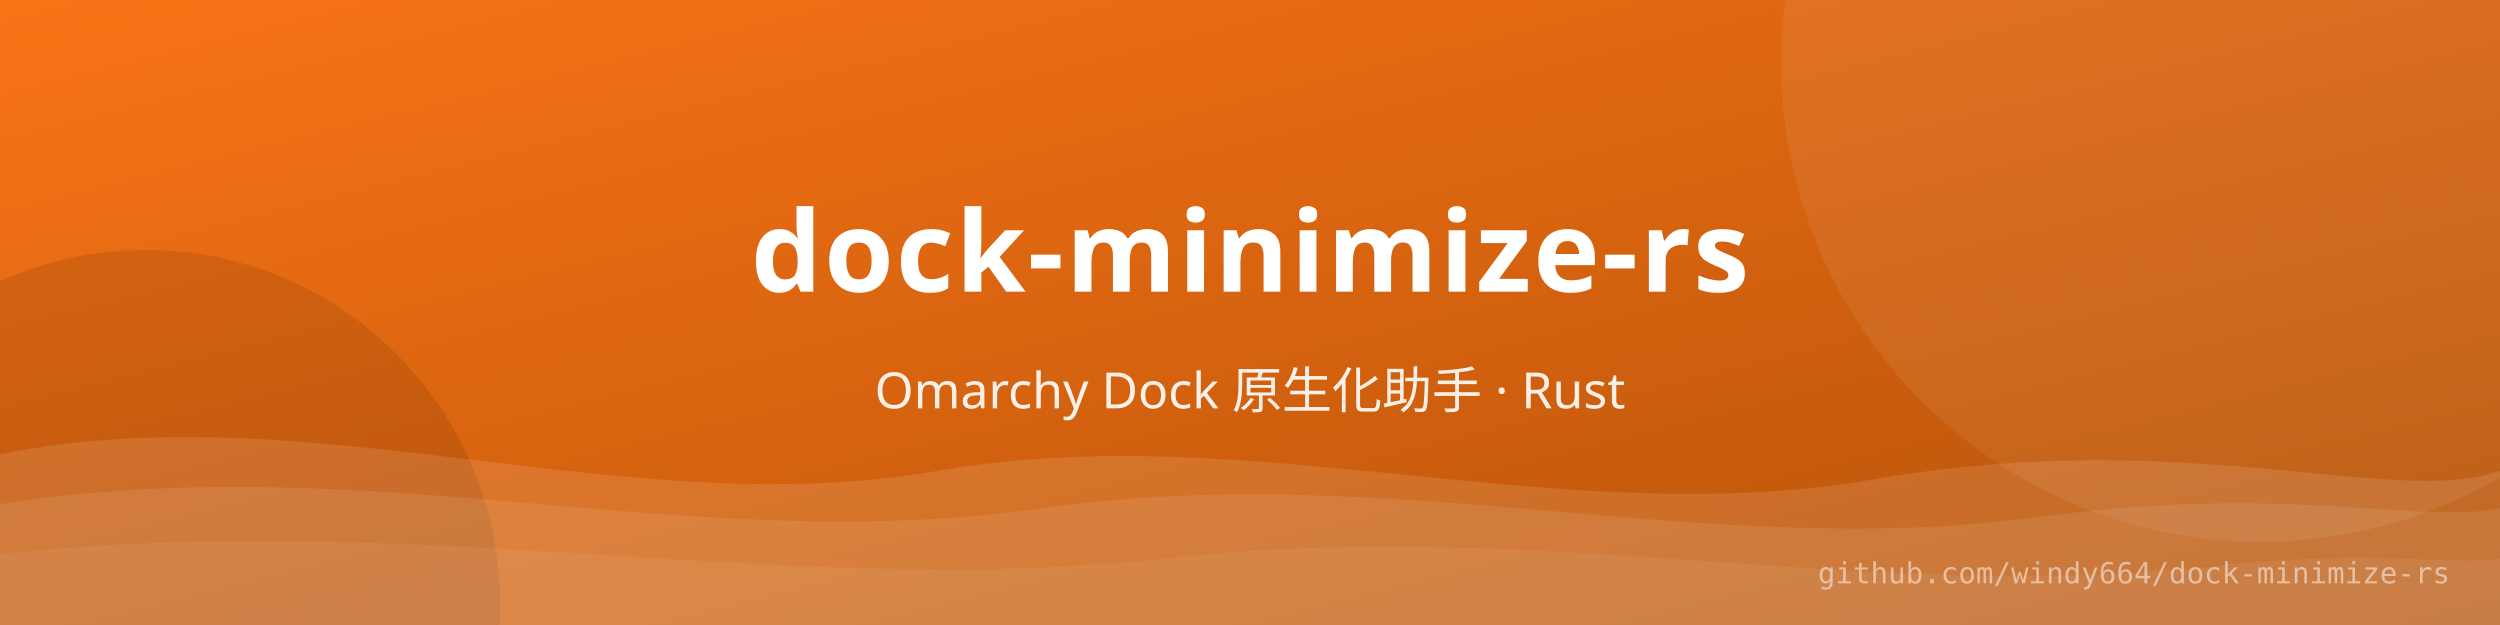
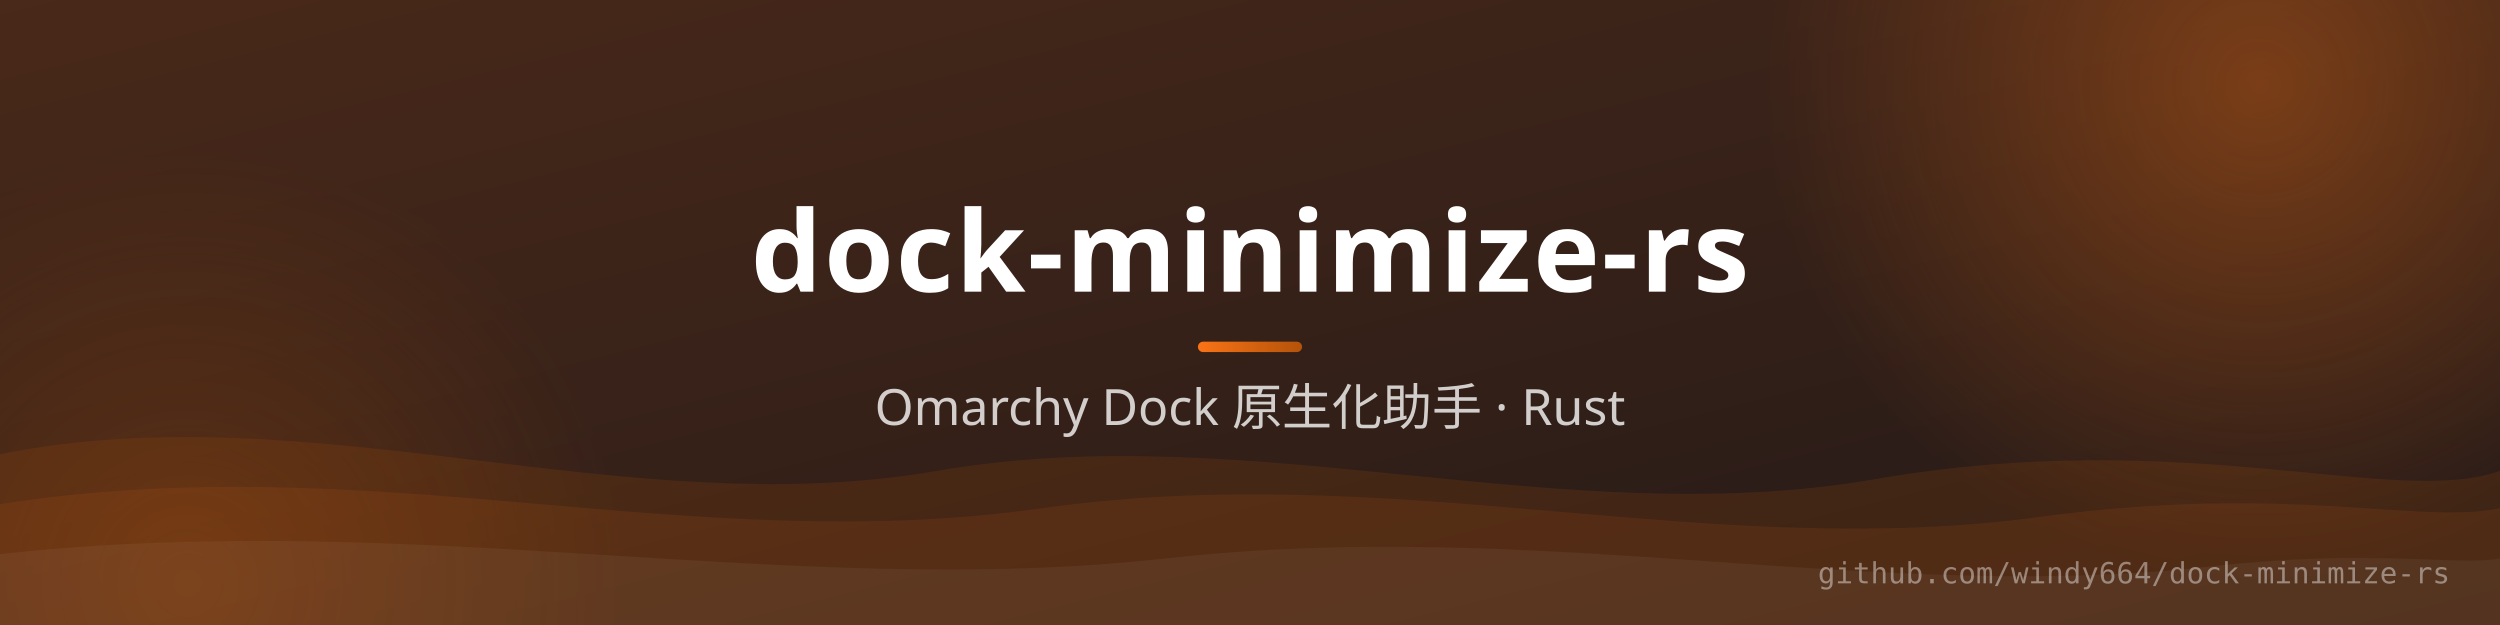
<svg xmlns="http://www.w3.org/2000/svg" width="1200" height="300" viewBox="0 0 1200 300" role="img" aria-label="dock-minimize-rs">
  <defs>
    <linearGradient id="bg" x1="0" y1="0" x2="1" y2="1">
+       <stop offset="0" stop-color="#492919" />
+       <stop offset="1" stop-color="#231918" />
+     </linearGradient>
+     <radialGradient id="glow1" cx="0.5" cy="0.5" r="0.5">
+       <stop offset="0" stop-color="#f97316" stop-opacity="0.35" />
+       <stop offset="1" stop-color="#f97316" stop-opacity="0" />
+     </radialGradient>
+     <radialGradient id="glow2" cx="0.5" cy="0.5" r="0.5">
+       <stop offset="0" stop-color="#b45309" stop-opacity="0.28" />
+       <stop offset="1" stop-color="#b45309" stop-opacity="0" />
+     </radialGradient>
+     <linearGradient id="accent" x1="0" y1="0" x2="1" y2="0">
      <stop offset="0" stop-color="#f97316" />
      <stop offset="1" stop-color="#b45309" />
    </linearGradient>
  </defs>
  <rect width="1200" height="300" fill="url(#bg)" />
-   <circle cx="1085" cy="30" r="230" fill="#ffffff" opacity="0.07" />
-   <circle cx="70" cy="290" r="170" fill="#000000" opacity="0.10" />
-   <path d="M0,218 C150,188 300,252 450,226 C600,200 750,256 900,230 C1050,204 1150,244 1200,226 L1200,300 L0,300 Z" fill="#ffffff" opacity="0.12" />
-   <path d="M0,242 C180,214 330,268 500,244 C670,220 820,270 980,248 C1100,232 1160,252 1200,244 L1200,300 L0,300 Z" fill="#ffffff" opacity="0.09" />
-   <path d="M0,266 C200,244 380,288 560,268 C740,248 900,290 1060,272 C1140,263 1180,272 1200,268 L1200,300 L0,300 Z" fill="#ffffff" opacity="0.06" />
+   <circle cx="1085" cy="40" r="240" fill="url(#glow1)" />
+   <circle cx="90" cy="280" r="210" fill="url(#glow2)" />
+   <path d="M0,218 C150,188 300,252 450,226 C600,200 750,256 900,230 C1050,204 1150,244 1200,226 L1200,300 L0,300 Z" fill="#b45309" opacity="0.16" />
+   <path d="M0,242 C180,214 330,268 500,244 C670,220 820,270 980,248 C1100,232 1160,252 1200,244 L1200,300 L0,300 Z" fill="#f97316" opacity="0.1" />
+   <path d="M0,266 C200,244 380,288 560,268 C740,248 900,290 1060,272 C1140,263 1180,272 1200,268 L1200,300 L0,300 Z" fill="#ffffff" opacity="0.05" />
  <text x="600" y="140" text-anchor="middle" font-family="'Segoe UI','PingFang SC','Noto Sans SC','Microsoft YaHei',sans-serif" font-size="54" font-weight="700" fill="#ffffff" letter-spacing="1">dock-minimize-rs</text>
-   <text x="600" y="196" text-anchor="middle" font-family="'Segoe UI','PingFang SC','Noto Sans SC','Microsoft YaHei',sans-serif" font-size="24" fill="#ffffff" opacity="0.9">Omarchy Dock 原生化助手 · Rust</text>
-   <text x="1176" y="280" text-anchor="end" font-family="ui-monospace,'Cascadia Code',Consolas,monospace" font-size="14" fill="#ffffff" opacity="0.5">github.com/windy664/dock-minimize-rs</text>
+   <rect x="575" y="164" width="50" height="5" rx="2.5" fill="url(#accent)" />
+   <text x="600" y="204" text-anchor="middle" font-family="'Segoe UI','PingFang SC','Noto Sans SC','Microsoft YaHei',sans-serif" font-size="24" fill="#ffffff" opacity="0.78">Omarchy Dock 原生化助手 · Rust</text>
+   <text x="1176" y="280" text-anchor="end" font-family="ui-monospace,'Cascadia Code',Consolas,monospace" font-size="14" fill="#ffffff" opacity="0.42">github.com/windy664/dock-minimize-rs</text>
</svg>
